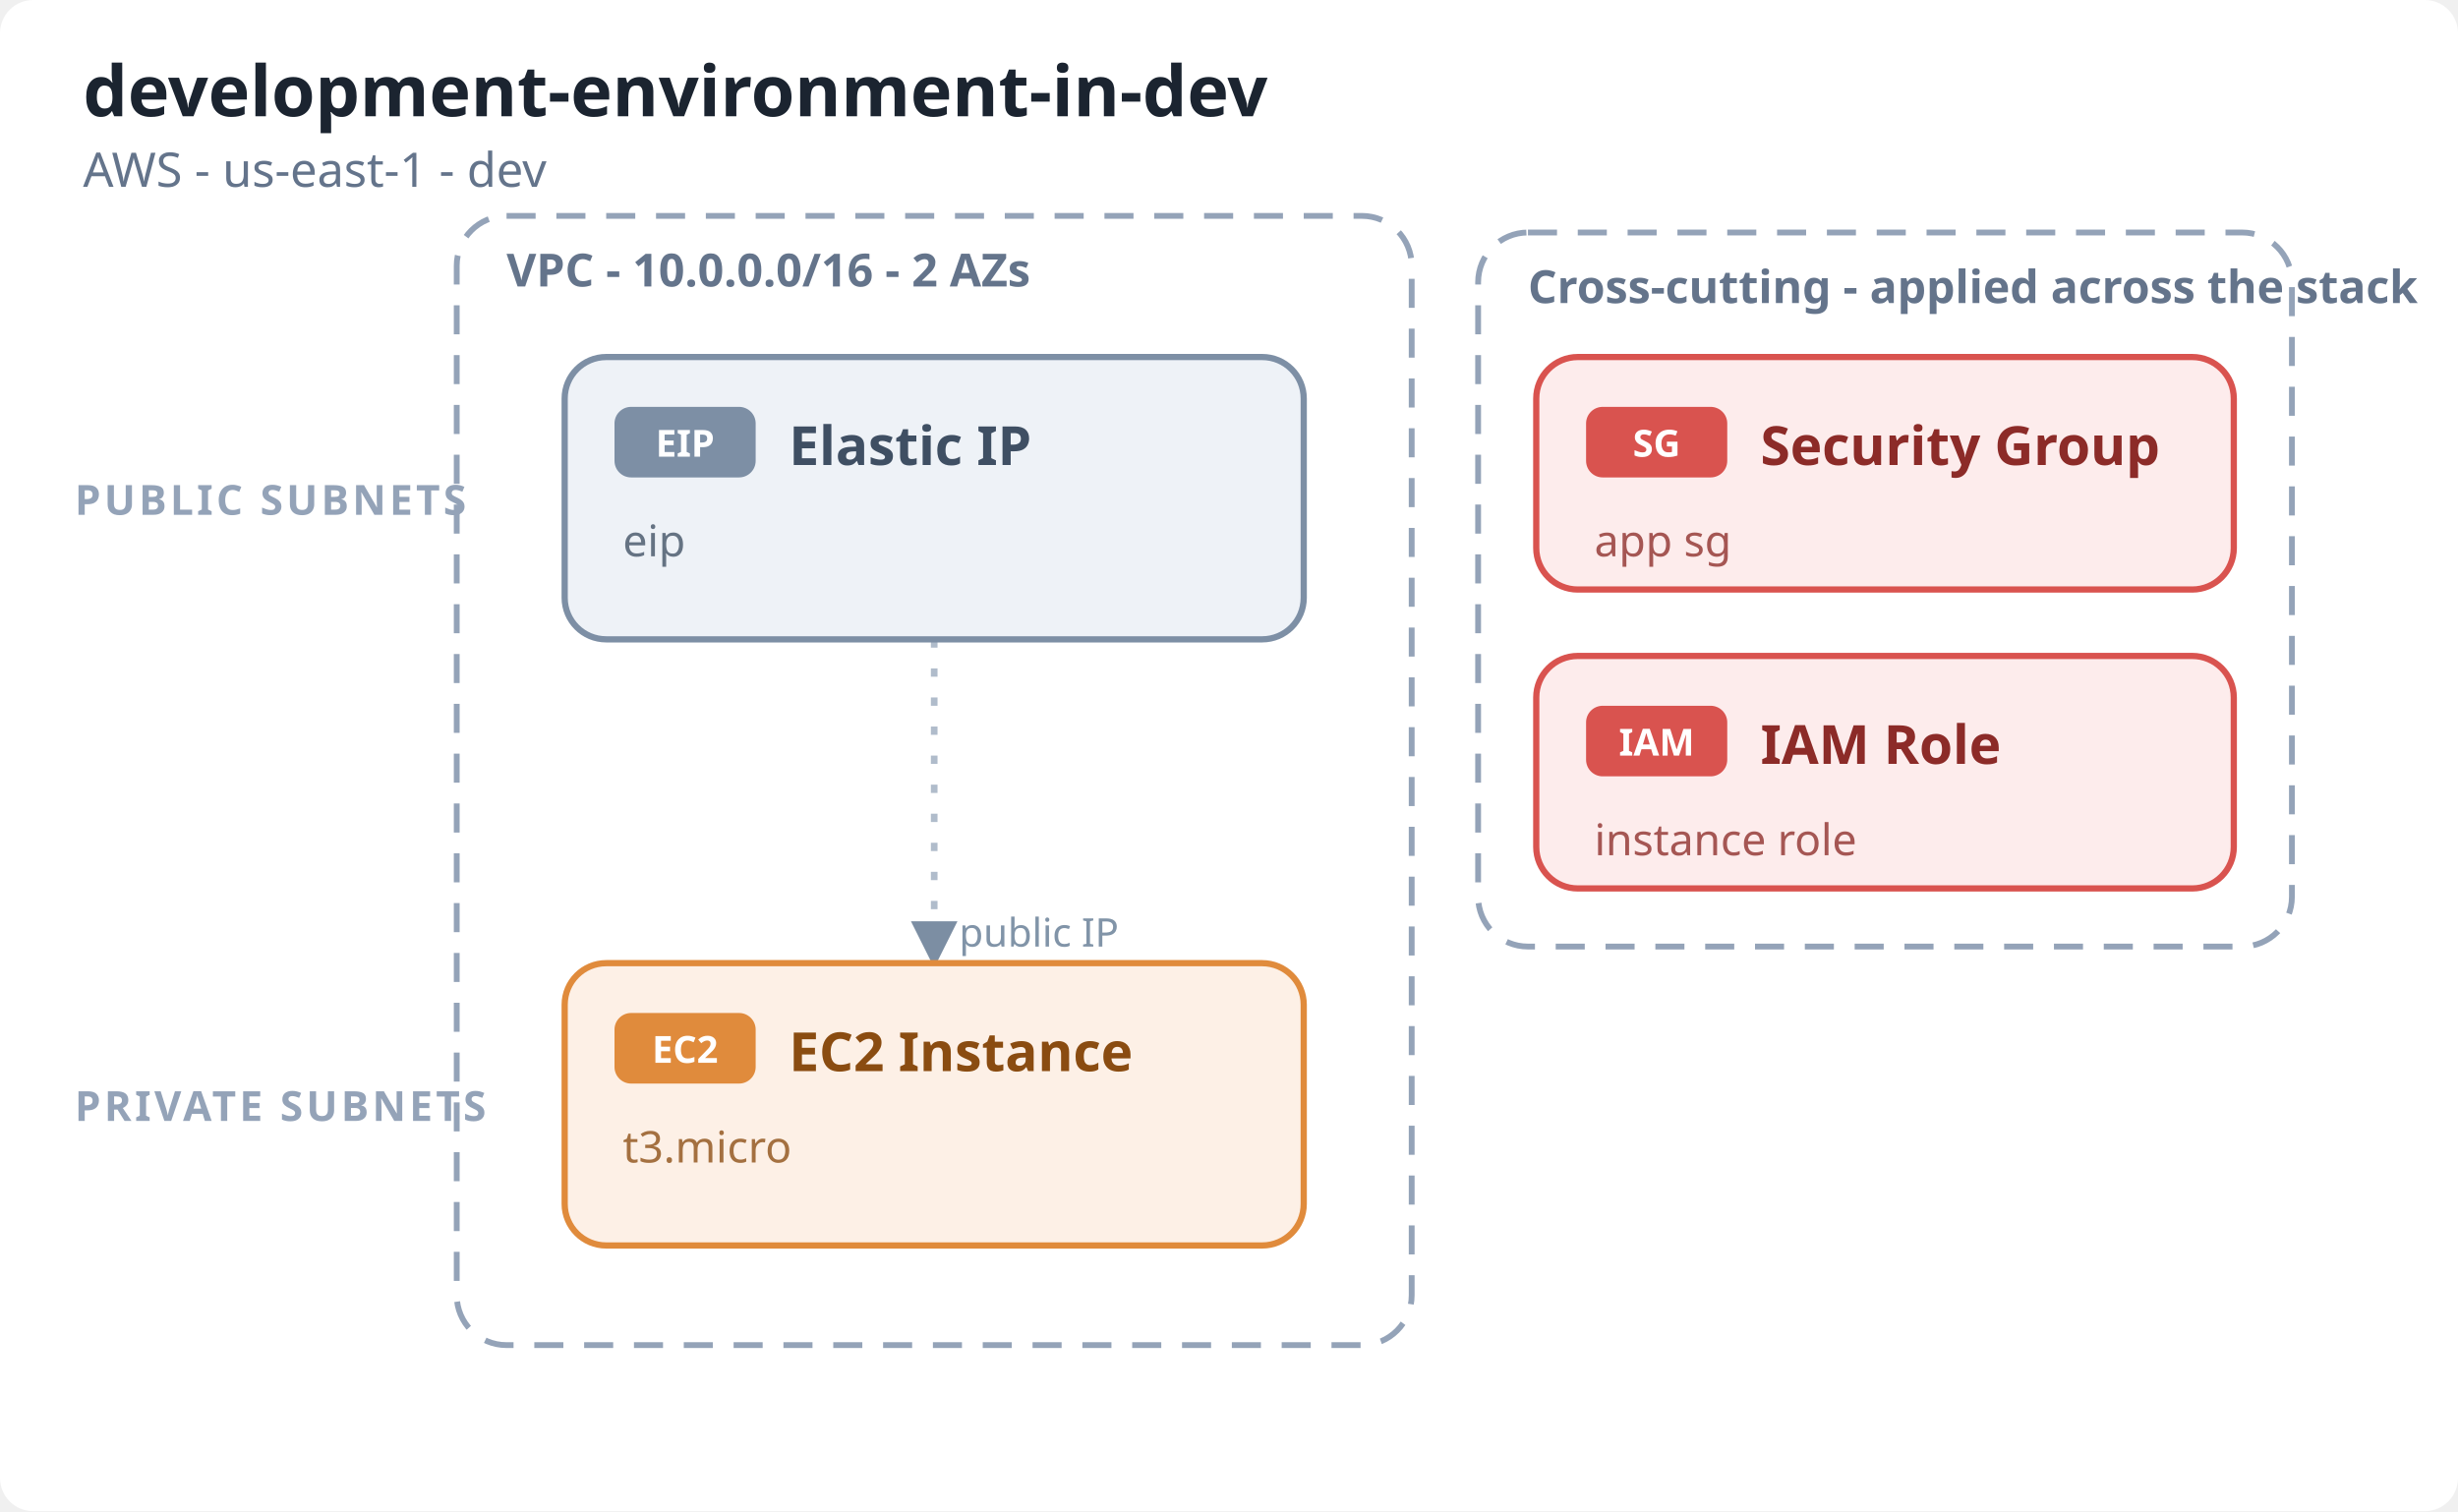
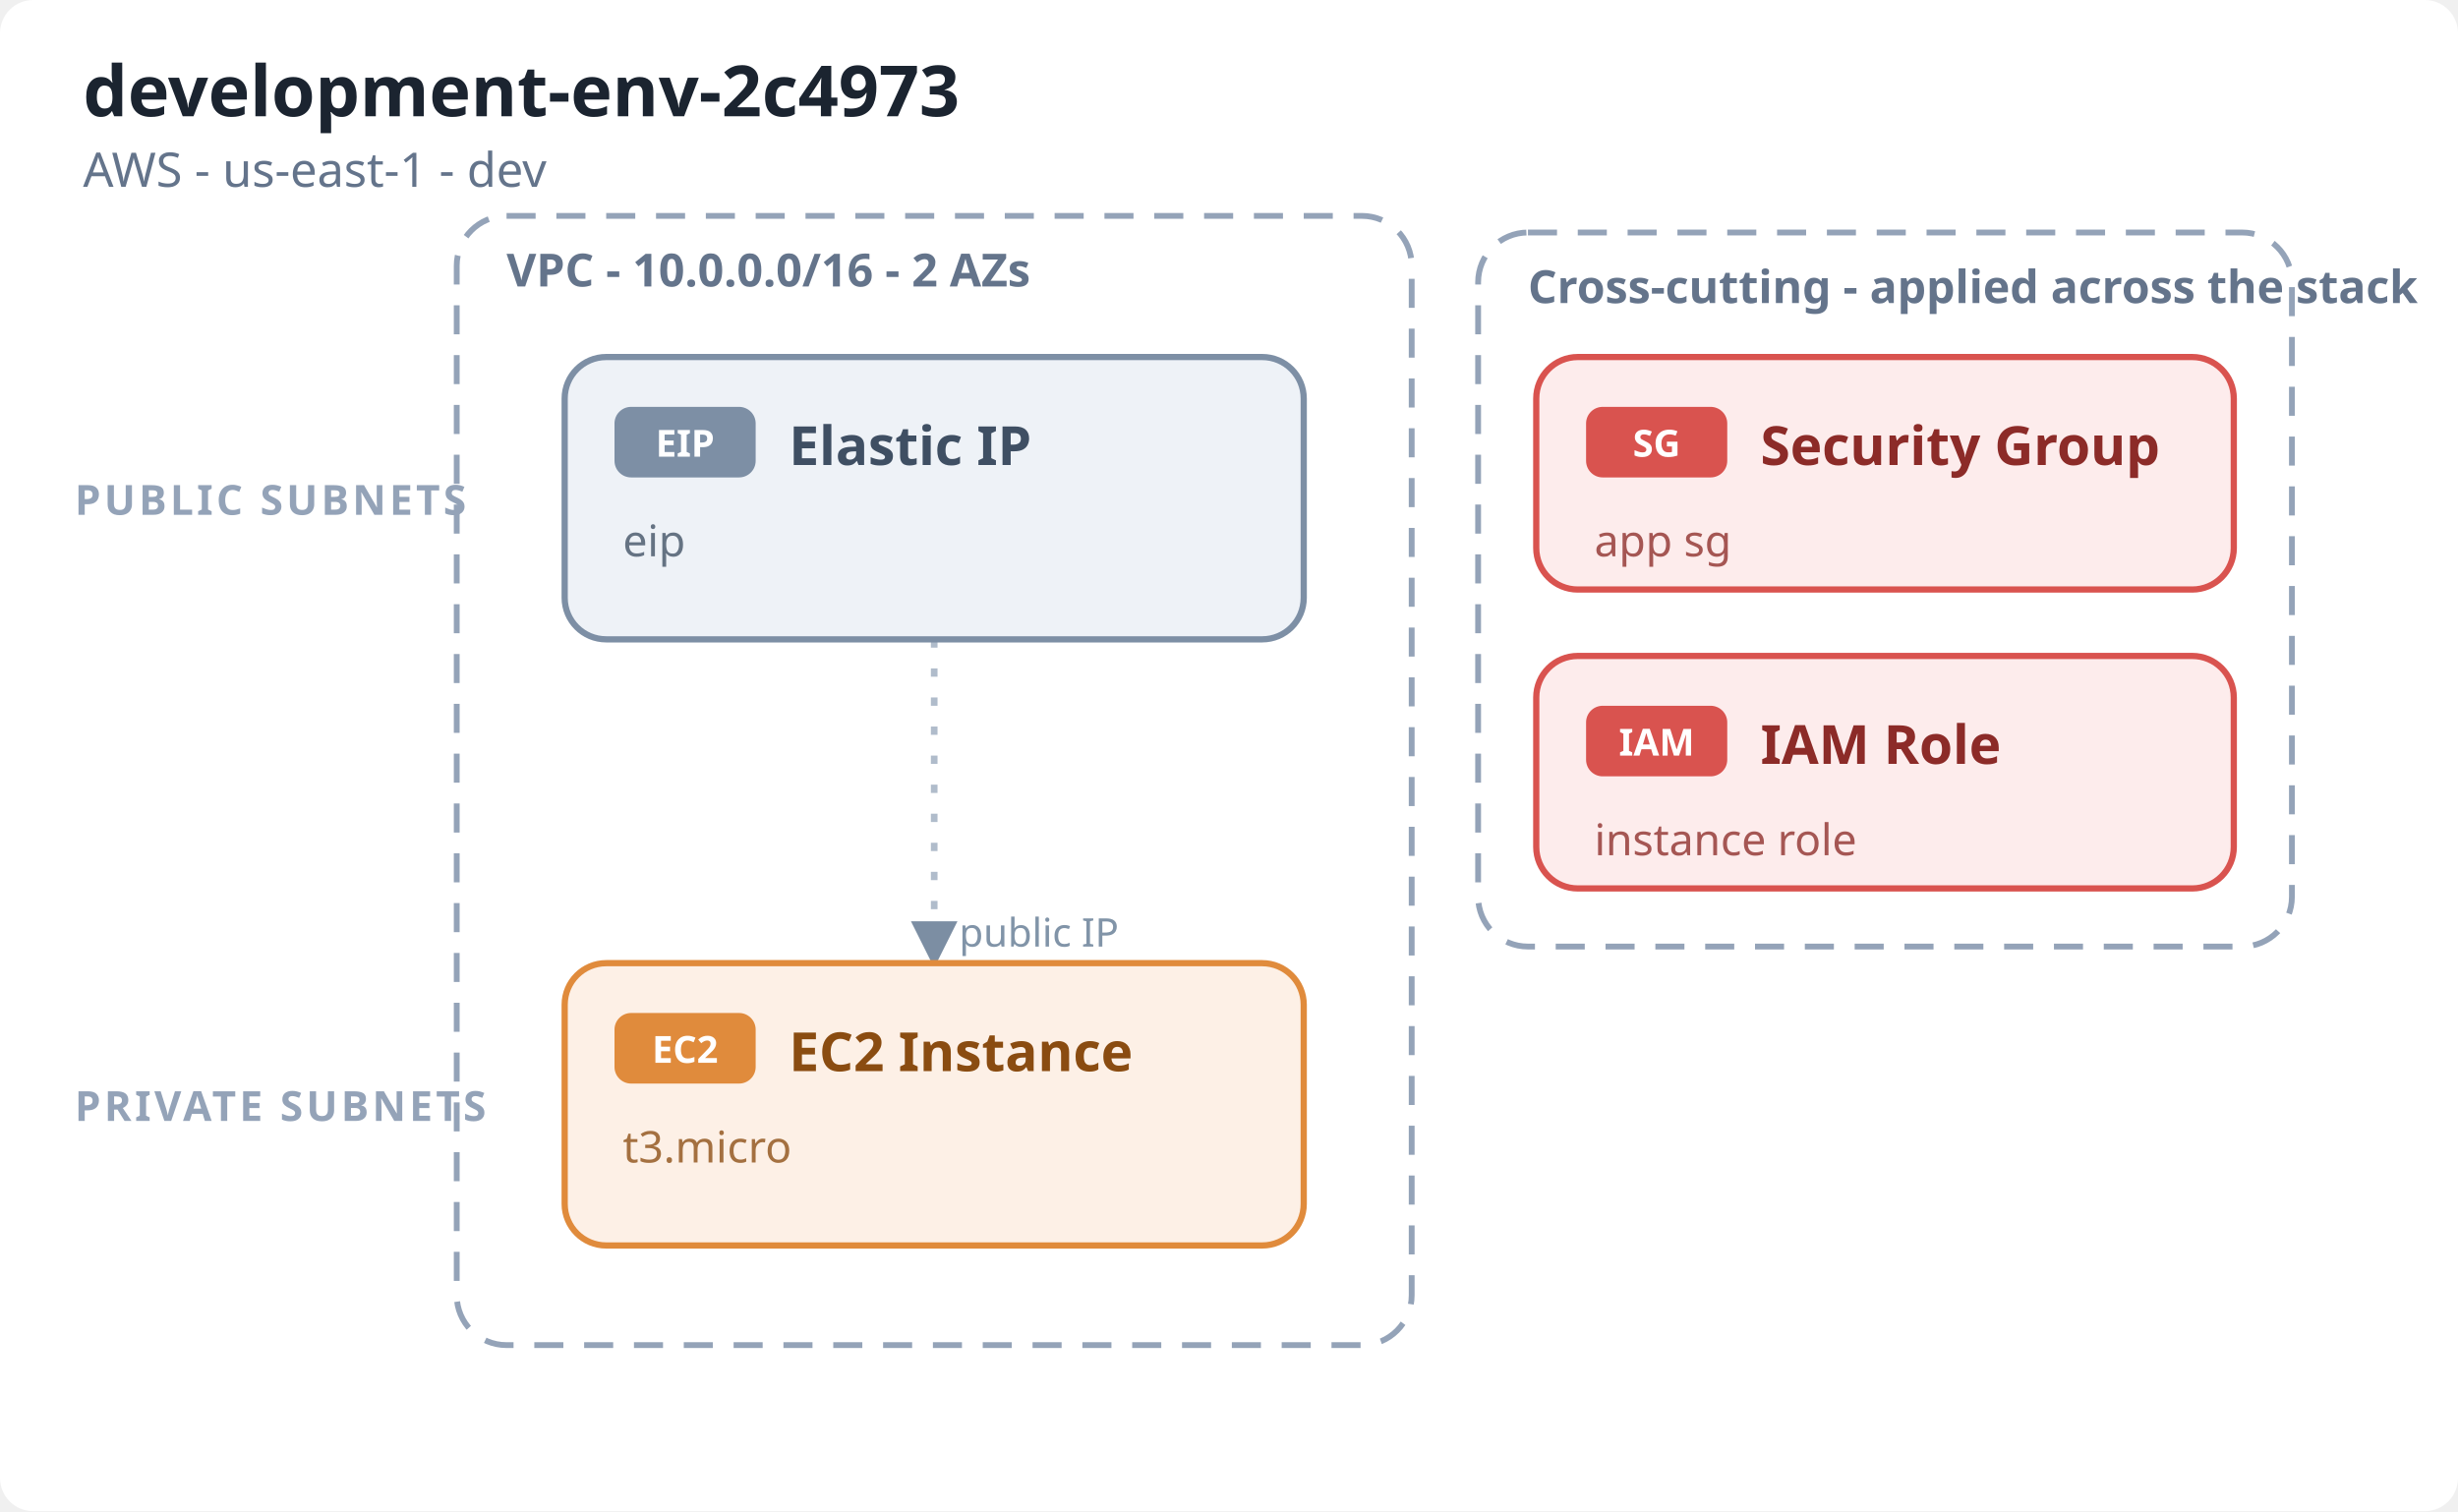
- <svg xmlns="http://www.w3.org/2000/svg" width="592" height="364.0" viewBox="0 0 592 364.0" role="img" aria-label="Cloud architecture diagram for development-environment-in-dev">
+ <svg xmlns="http://www.w3.org/2000/svg" width="592" height="364.0" viewBox="0 0 592 364.0" role="img" aria-label="Cloud architecture diagram for development-env-2c4973">
  <style>
    .bg { fill: #ffffff; }
    .node { stroke-width: 1.5; }
    .label { font: 600 13px 'Segoe UI', system-ui, sans-serif; }
    .sublabel { font: 400 10.5px 'Segoe UI', system-ui, sans-serif; opacity: .78; }
    .badge { font: 700 9px 'Segoe UI', system-ui, sans-serif; fill: #ffffff; }
    .title { font: 700 17px 'Segoe UI', system-ui, sans-serif; fill: #1b2430; }
    .subtitle { font: 400 11.5px 'Segoe UI', system-ui, sans-serif; fill: #64748b; }
    .band { font: 600 10px 'Segoe UI', system-ui, sans-serif; fill: #94a3b8;
             letter-spacing: .08em; }
    .group-box { fill: none; stroke: #94a3b8; stroke-width: 1.4; stroke-dasharray: 7 5; }
    .group-label { font: 600 11px 'Segoe UI', system-ui, sans-serif; fill: #64748b; }
    .edge { fill: none; stroke: #7c8ea3; stroke-width: 1.6; }
    .edge.data { stroke: #3f9c5f; }
    .edge.dep { stroke: #b0bccb; }
    .edge-label { font: 400 9.5px 'Segoe UI', system-ui, sans-serif; fill: #8194a8; }
    .implied { stroke-dasharray: 5 3; }
    .fill-internet { fill: #eef2f7; stroke: #8fa3b8; }
    .text-internet { fill: #41536b; }
    .badge-internet { fill: #8fa3b8; }
    .fill-traffic { fill: #e8f1fd; stroke: #4a86d8; }
    .text-traffic { fill: #1c4b8f; }
    .badge-traffic { fill: #4a86d8; }
    .fill-compute { fill: #fdf0e6; stroke: #e08b3c; }
    .text-compute { fill: #8a4c11; }
    .badge-compute { fill: #e08b3c; }
    .fill-data { fill: #eaf5ee; stroke: #3f9c5f; }
    .text-data { fill: #1d5c33; }
    .badge-data { fill: #3f9c5f; }
    .fill-storage { fill: #f0edfb; stroke: #7b62d4; }
    .text-storage { fill: #3f2f8a; }
    .badge-storage { fill: #7b62d4; }
    .fill-integration { fill: #fdf2f7; stroke: #c8558f; }
    .text-integration { fill: #7c2c53; }
    .badge-integration { fill: #c8558f; }
    .fill-security { fill: #fdecec; stroke: #d9534f; }
    .text-security { fill: #8c2b28; }
    .badge-security { fill: #d9534f; }
    .fill-network { fill: #eef2f7; stroke: #7d8fa5; }
    .text-network { fill: #3f4f63; }
    .badge-network { fill: #7d8fa5; }
    .fill-ops { fill: #f5f2e8; stroke: #a58a3c; }
    .text-ops { fill: #5d4c17; }
    .badge-ops { fill: #a58a3c; }
    @media (prefers-color-scheme: dark) {
      .bg { fill: #0f141b; }
      .title { fill: #e6edf5; }
      .subtitle { fill: #93a3b6; }
      .band { fill: #6b7c91; }
      .group-box { stroke: #47566a; }
      .group-label { fill: #93a3b6; }
      .edge { stroke: #63768c; }
      .edge.dep { stroke: #3c4a5c; }
      .edge-label { fill: #7b8da2; }
      .fill-internet { fill: #232a33; stroke: #6d7f93; }
      .text-internet { fill: #c6d2e0; }
      .badge-internet { fill: #6d7f93; }
      .fill-traffic { fill: #182634; stroke: #4a86d8; }
      .text-traffic { fill: #a9cbf5; }
      .badge-traffic { fill: #4a86d8; }
      .fill-compute { fill: #2d2318; stroke: #e08b3c; }
      .text-compute { fill: #f0c294; }
      .badge-compute { fill: #e08b3c; }
      .fill-data { fill: #182a1f; stroke: #3f9c5f; }
      .text-data { fill: #a4d9b6; }
      .badge-data { fill: #3f9c5f; }
      .fill-storage { fill: #221d33; stroke: #7b62d4; }
      .text-storage { fill: #c3b6f0; }
      .badge-storage { fill: #7b62d4; }
      .fill-integration { fill: #2d1c26; stroke: #c8558f; }
      .text-integration { fill: #f0aecd; }
      .badge-integration { fill: #c8558f; }
      .fill-security { fill: #2e1b1b; stroke: #d9534f; }
      .text-security { fill: #f2a9a7; }
      .badge-security { fill: #d9534f; }
      .fill-network { fill: #232a33; stroke: #7d8fa5; }
      .text-network { fill: #c1ccd9; }
      .badge-network { fill: #7d8fa5; }
      .fill-ops { fill: #2a2617; stroke: #a58a3c; }
      .text-ops { fill: #ded0a2; }
      .badge-ops { fill: #a58a3c; }
    }
  </style>
  <defs>
    <marker id="arrow" viewBox="0 0 10 10" refX="9" refY="5" markerWidth="7" markerHeight="7" orient="auto-start-reverse">
      <path d="M 0 0 L 10 5 L 0 10 z" fill="#7c8ea3" />
    </marker>
    <marker id="arrow-data" viewBox="0 0 10 10" refX="9" refY="5" markerWidth="7" markerHeight="7" orient="auto-start-reverse">
      <path d="M 0 0 L 10 5 L 0 10 z" fill="#3f9c5f" />
    </marker>
  </defs>
  <rect class="bg" width="592" height="364.0" rx="8" />
-   <text class="title" x="20" y="28">development-environment-in-dev</text>
+   <text class="title" x="20" y="28">development-env-2c4973</text>
  <text class="subtitle" x="20" y="45">AWS - us-east-1 - dev</text>
  <rect class="group-box" x="110.0" y="52.0" width="230.0" height="272.0" rx="12" />
  <text class="group-label" x="122.0" y="69.0">VPC - 10.0.0.0/16 - 2 AZs</text>
  <rect class="group-box" x="356.0" y="56.0" width="196.0" height="172.0" rx="12" />
  <text class="group-label" x="368.0" y="73.0">Cross-cutting - applied across the stack</text>
  <text class="band" x="18" y="270.0">PRIVATE SUBNETS</text>
  <text class="band" x="18" y="124.0">PUBLIC SUBNETS</text>
  <path class="edge dep" d="M 225.0 154.0 L 225.0 232.0" stroke-dasharray="2 5" marker-end="url(#arrow)" />
  <text class="edge-label" x="231.0" y="228.0">public IP</text>
  <g>
    <rect class="node fill-compute" x="136.0" y="232.0" width="178.0" height="68.0" rx="10" />
    <rect class="badge-compute" x="148.0" y="244.0" width="34" height="17" rx="4" />
    <text class="badge" x="165.0" y="256.0" text-anchor="middle">EC2</text>
    <text class="label text-compute" x="190.0" y="258.0">EC2 Instance</text>
    <text class="sublabel text-compute" x="150.0" y="280.0">t3.micro</text>
  </g>
  <g>
    <rect class="node fill-network" x="136.0" y="86.0" width="178.0" height="68.0" rx="10" />
    <rect class="badge-network" x="148.0" y="98.0" width="34" height="17" rx="4" />
    <text class="badge" x="165.0" y="110.0" text-anchor="middle">EIP</text>
    <text class="label text-network" x="190.0" y="112.0">Elastic IP</text>
    <text class="sublabel text-network" x="150.0" y="134.0">eip</text>
  </g>
  <g>
    <rect class="node fill-security" x="370.0" y="86.0" width="168.0" height="56.0" rx="10" />
    <rect class="badge-security" x="382.0" y="98.0" width="34" height="17" rx="4" />
    <text class="badge" x="399.0" y="110.0" text-anchor="middle">SG</text>
    <text class="label text-security" x="424.0" y="112.0">Security Group</text>
    <text class="sublabel text-security" x="384.0" y="134.0">app sg</text>
  </g>
  <g>
    <rect class="node fill-security" x="370.0" y="158.0" width="168.0" height="56.0" rx="10" />
    <rect class="badge-security" x="382.0" y="170.0" width="34" height="17" rx="4" />
    <text class="badge" x="399.0" y="182.0" text-anchor="middle">IAM</text>
    <text class="label text-security" x="424.0" y="184.0">IAM Role</text>
    <text class="sublabel text-security" x="384.0" y="206.0">instance role</text>
  </g>
</svg>
